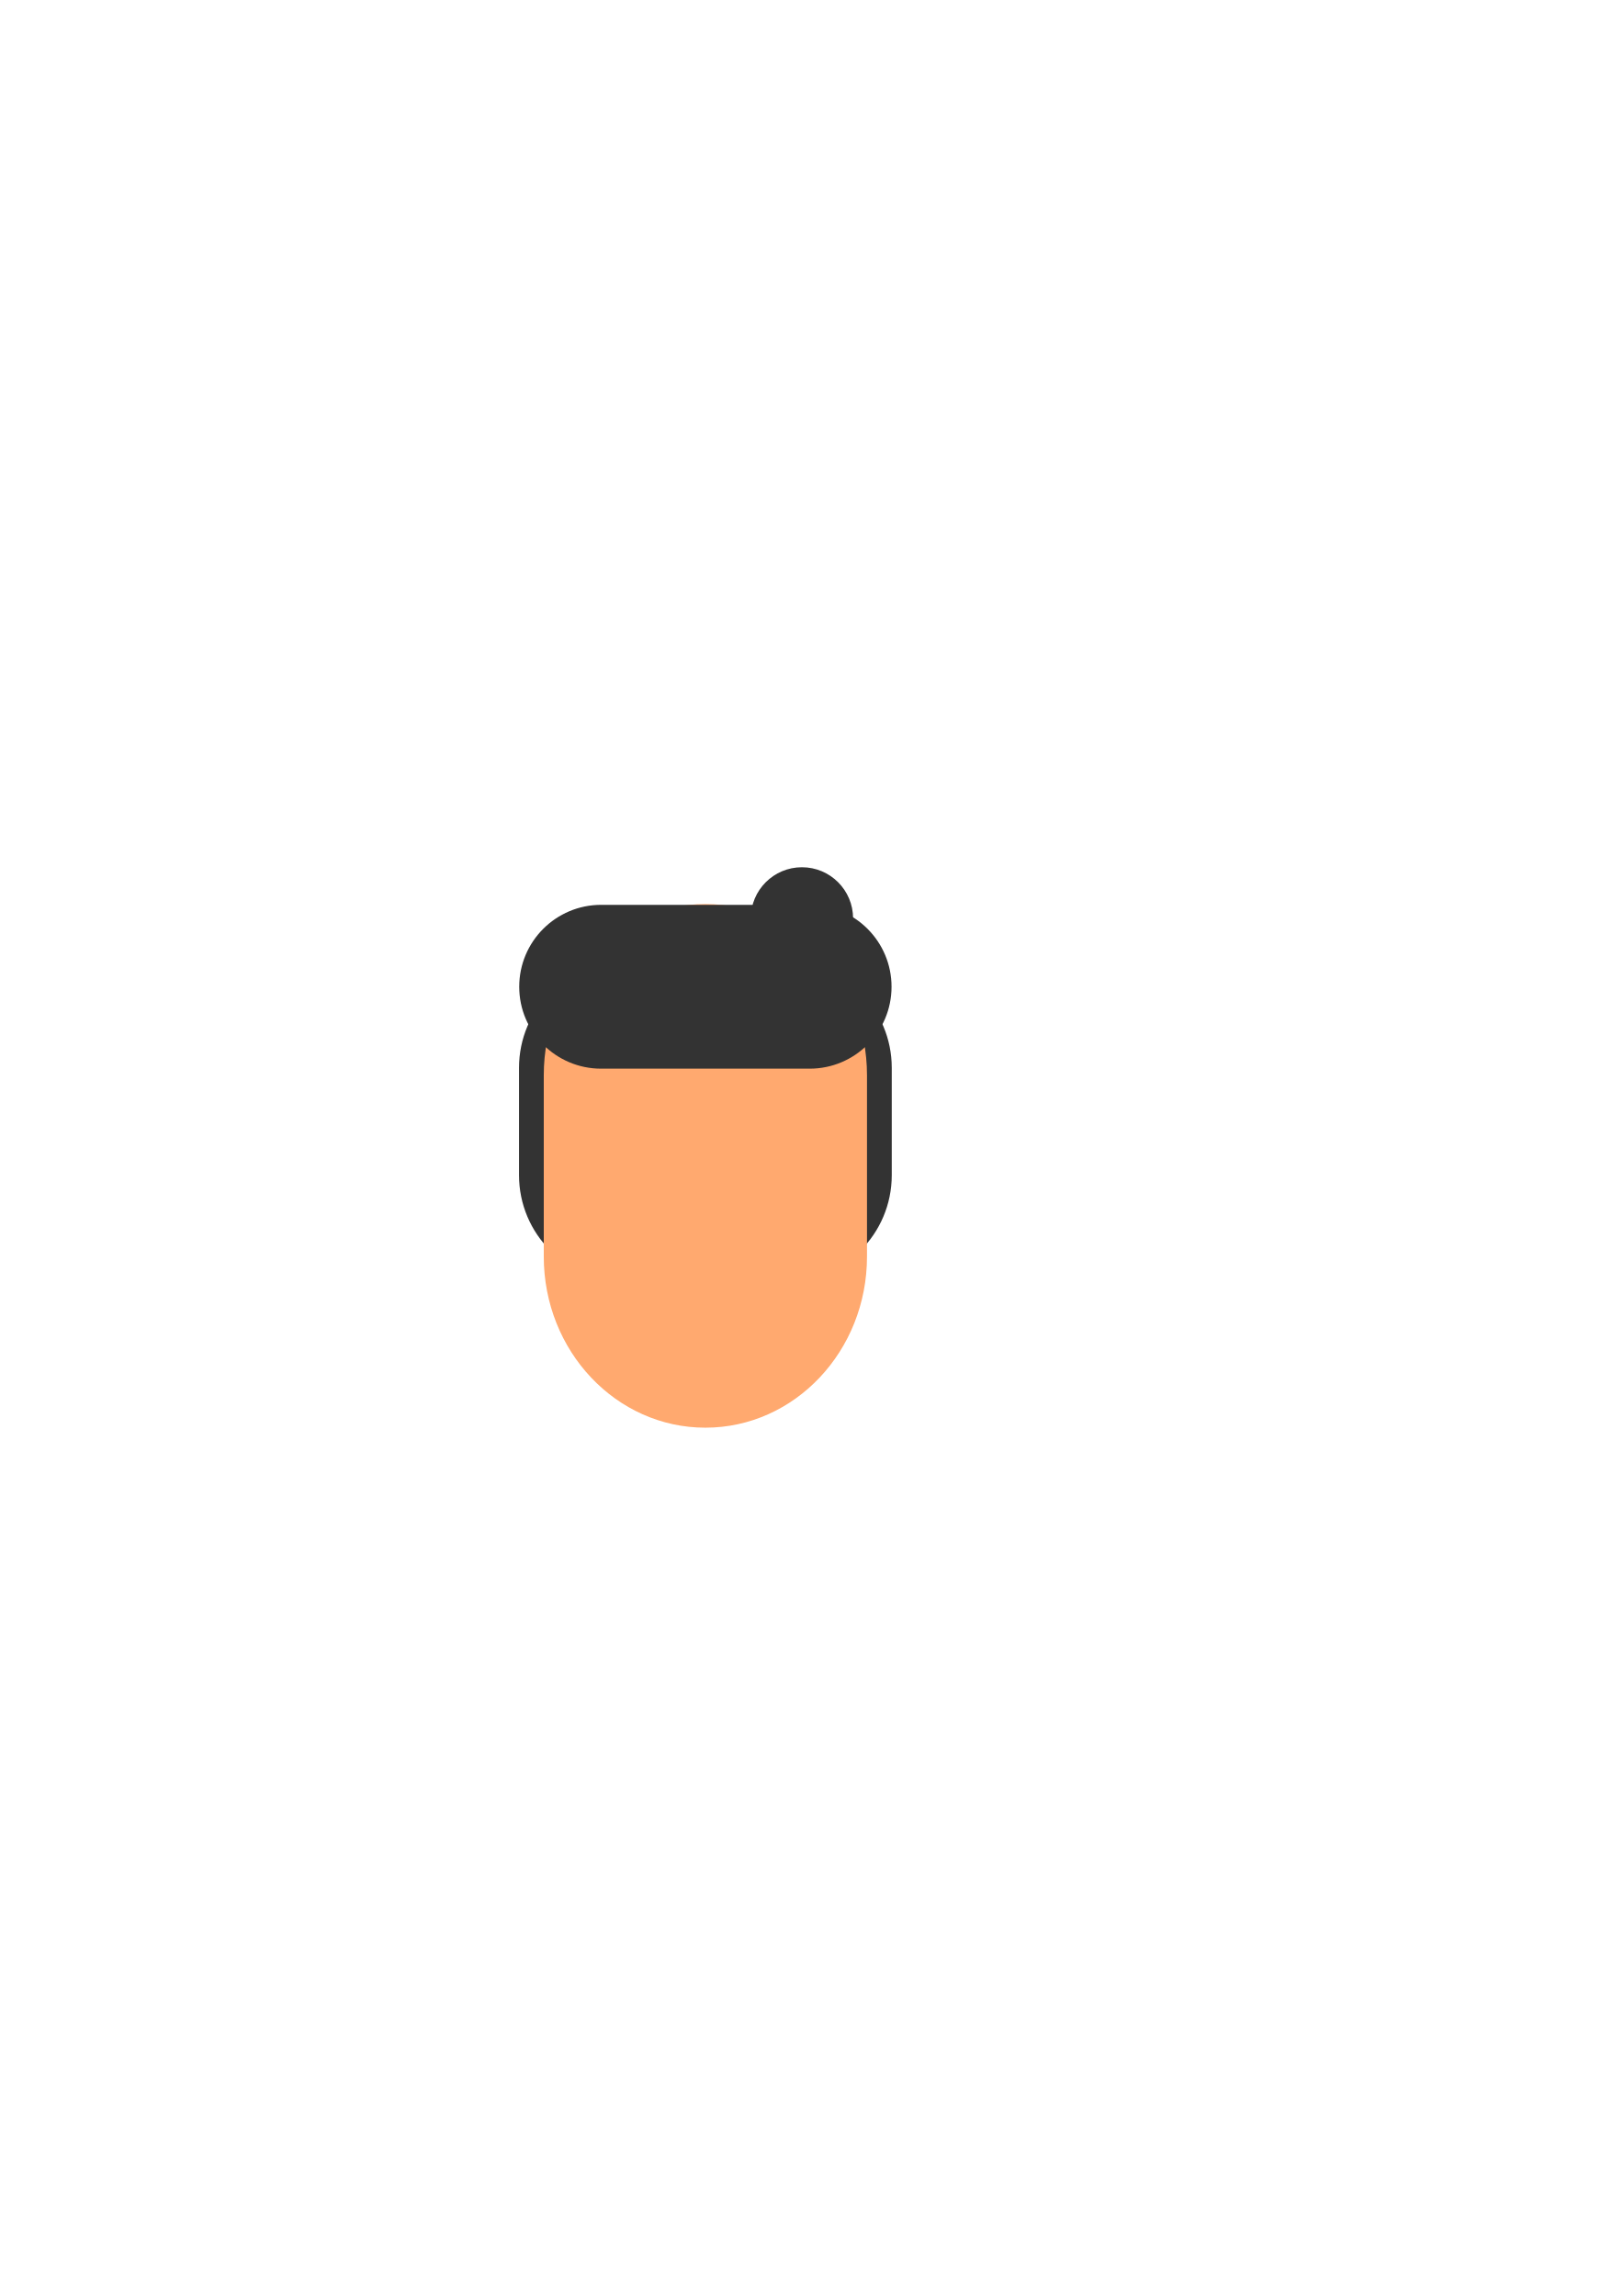
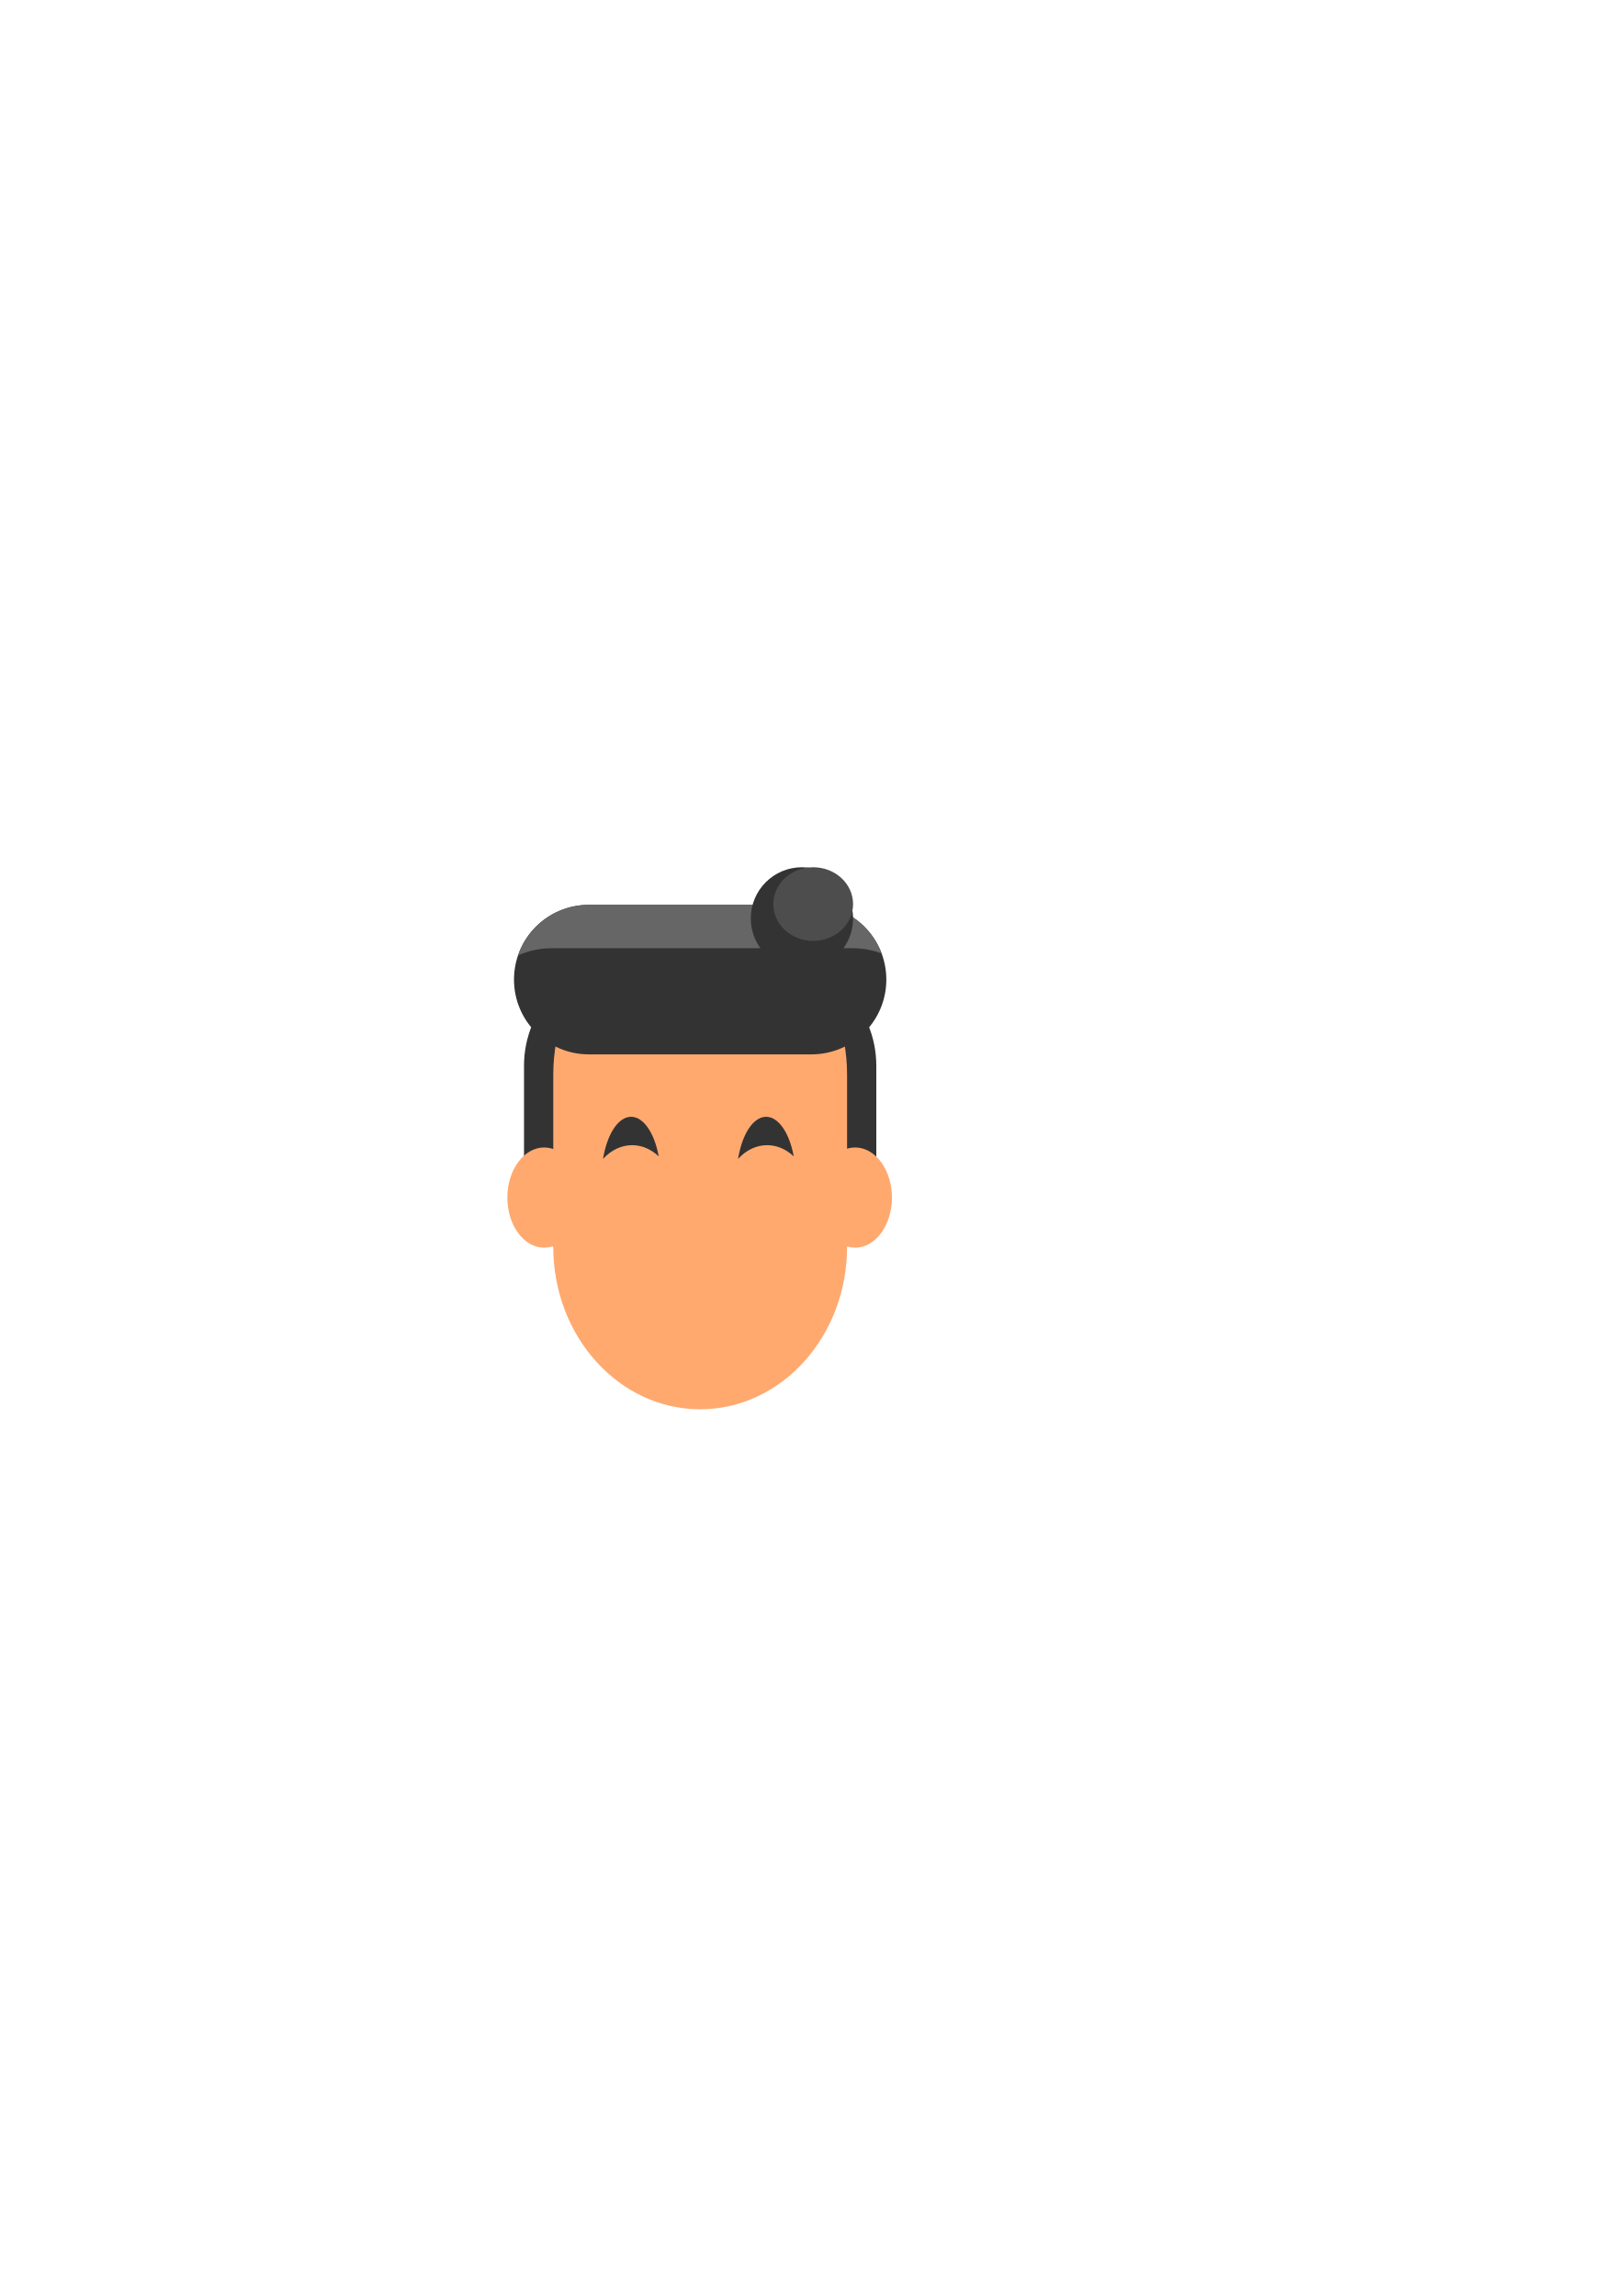
- <svg xmlns="http://www.w3.org/2000/svg" id="svg924" version="1.1" viewBox="0 0 210 297" height="297mm" width="210mm">
+ <svg xmlns="http://www.w3.org/2000/svg" width="210mm" height="297mm" viewBox="0 0 210 297" version="1.1" id="svg924">
  <defs id="defs918" />
  <g id="layer1">
-     <rect ry="13.795" y="124.335" x="67.126" height="41.47" width="48.209" id="rect1519" style="fill:#333333;fill-opacity:1;fill-rule:evenodd;stroke-width:0.322" />
-     <rect ry="22.139" y="116.946" x="70.328" height="67.733" width="41.804" id="rect1505" style="fill:#ffa96f;fill-opacity:1;fill-rule:evenodd;stroke-width:0.274" />
-     <rect ry="10.597" y="117.046" x="67.153" height="21.193" width="48.154" id="rect1507" style="fill:#333333;fill-opacity:1;fill-rule:evenodd;stroke-width:0.412" />
-     <ellipse ry="8.035" rx="7.516" cy="431.591" cx="311.618" id="path1521" style="fill:#333333;fill-opacity:1;fill-rule:evenodd;stroke-width:0.187" />
-     <circle r="6.615" cy="118.798" cx="103.717" id="path1552" style="fill:#333333;fill-opacity:1;fill-rule:evenodd;stroke-width:0.265" />
+     <rect style="fill:#333333;fill-opacity:1;fill-rule:evenodd;stroke-width:0.313" id="rect1519" width="45.563" height="41.47" x="67.773" y="124.07" ry="13.795" />
+     <rect style="fill:#ffa96f;fill-opacity:1;fill-rule:evenodd;stroke-width:0.254" id="rect1505" width="38" height="64.294" x="71.555" y="118.004" ry="21.014" />
+     <ellipse style="fill:#333333;fill-opacity:1;fill-rule:evenodd;stroke-width:0.187" id="path1521" cx="311.618" cy="431.591" rx="7.516" ry="8.035" />
+     <rect style="fill:#333333;fill-opacity:1;fill-rule:evenodd;stroke-width:0.394" id="rect1507" width="48.154" height="19.341" x="66.478" y="117.046" ry="9.671" />
+     <path transform="scale(0.2645833)" d="M 287.805 442.379 C 271.681 442.379 258.07 452.719 253.189 467.154 C 258.178 464.874 263.727 463.594 269.59 463.594 L 416.92 463.594 C 421.88 463.594 426.615 464.511 430.979 466.172 C 425.823 452.251 412.46 442.379 396.703 442.379 L 287.805 442.379 z " style="fill:#666666;fill-opacity:1;fill-rule:evenodd;stroke-width:1.488" id="rect2962" />
+     <circle style="fill:#333333;fill-opacity:1;fill-rule:evenodd;stroke-width:0.265" id="path1552" cx="103.717" cy="118.798" r="6.615" />
+     <ellipse ry="4.762" rx="5.159" cy="116.946" cx="105.172" id="circle2955" style="fill:#4d4d4d;fill-opacity:1;fill-rule:evenodd;stroke-width:0.198" />
+     <ellipse ry="6.482" rx="4.762" cy="154.914" cx="70.379" id="path2969" style="fill:#ffa96f;fill-opacity:1;fill-rule:evenodd;stroke:none;stroke-width:0.265" />
+     <ellipse style="fill:#ffa96f;fill-opacity:1;fill-rule:evenodd;stroke:none;stroke-width:0.265" id="ellipse2971" cx="110.596" cy="154.914" rx="4.762" ry="6.482" />
+     <path d="m 81.611,144.463 a 3.836,8.05 0 0 0 -3.618,5.451 5.707,7.165 0 0 1 3.763,-1.779 5.707,7.165 0 0 1 3.441,1.45 3.836,8.05 0 0 0 -3.573,-5.122 3.836,8.05 0 0 0 -0.013,0 z" style="fill:#333333;fill-opacity:1;fill-rule:evenodd;stroke:none;stroke-width:0.284" id="path2983" />
+     <path id="path3046" style="fill:#333333;fill-opacity:1;fill-rule:evenodd;stroke:none;stroke-width:0.284" d="m 99.074,144.463 a 3.836,8.05 0 0 0 -3.618,5.451 5.707,7.165 0 0 1 3.763,-1.779 5.707,7.165 0 0 1 3.441,1.45 3.836,8.05 0 0 0 -3.573,-5.122 3.836,8.05 0 0 0 -0.013,0 z" />
  </g>
</svg>
